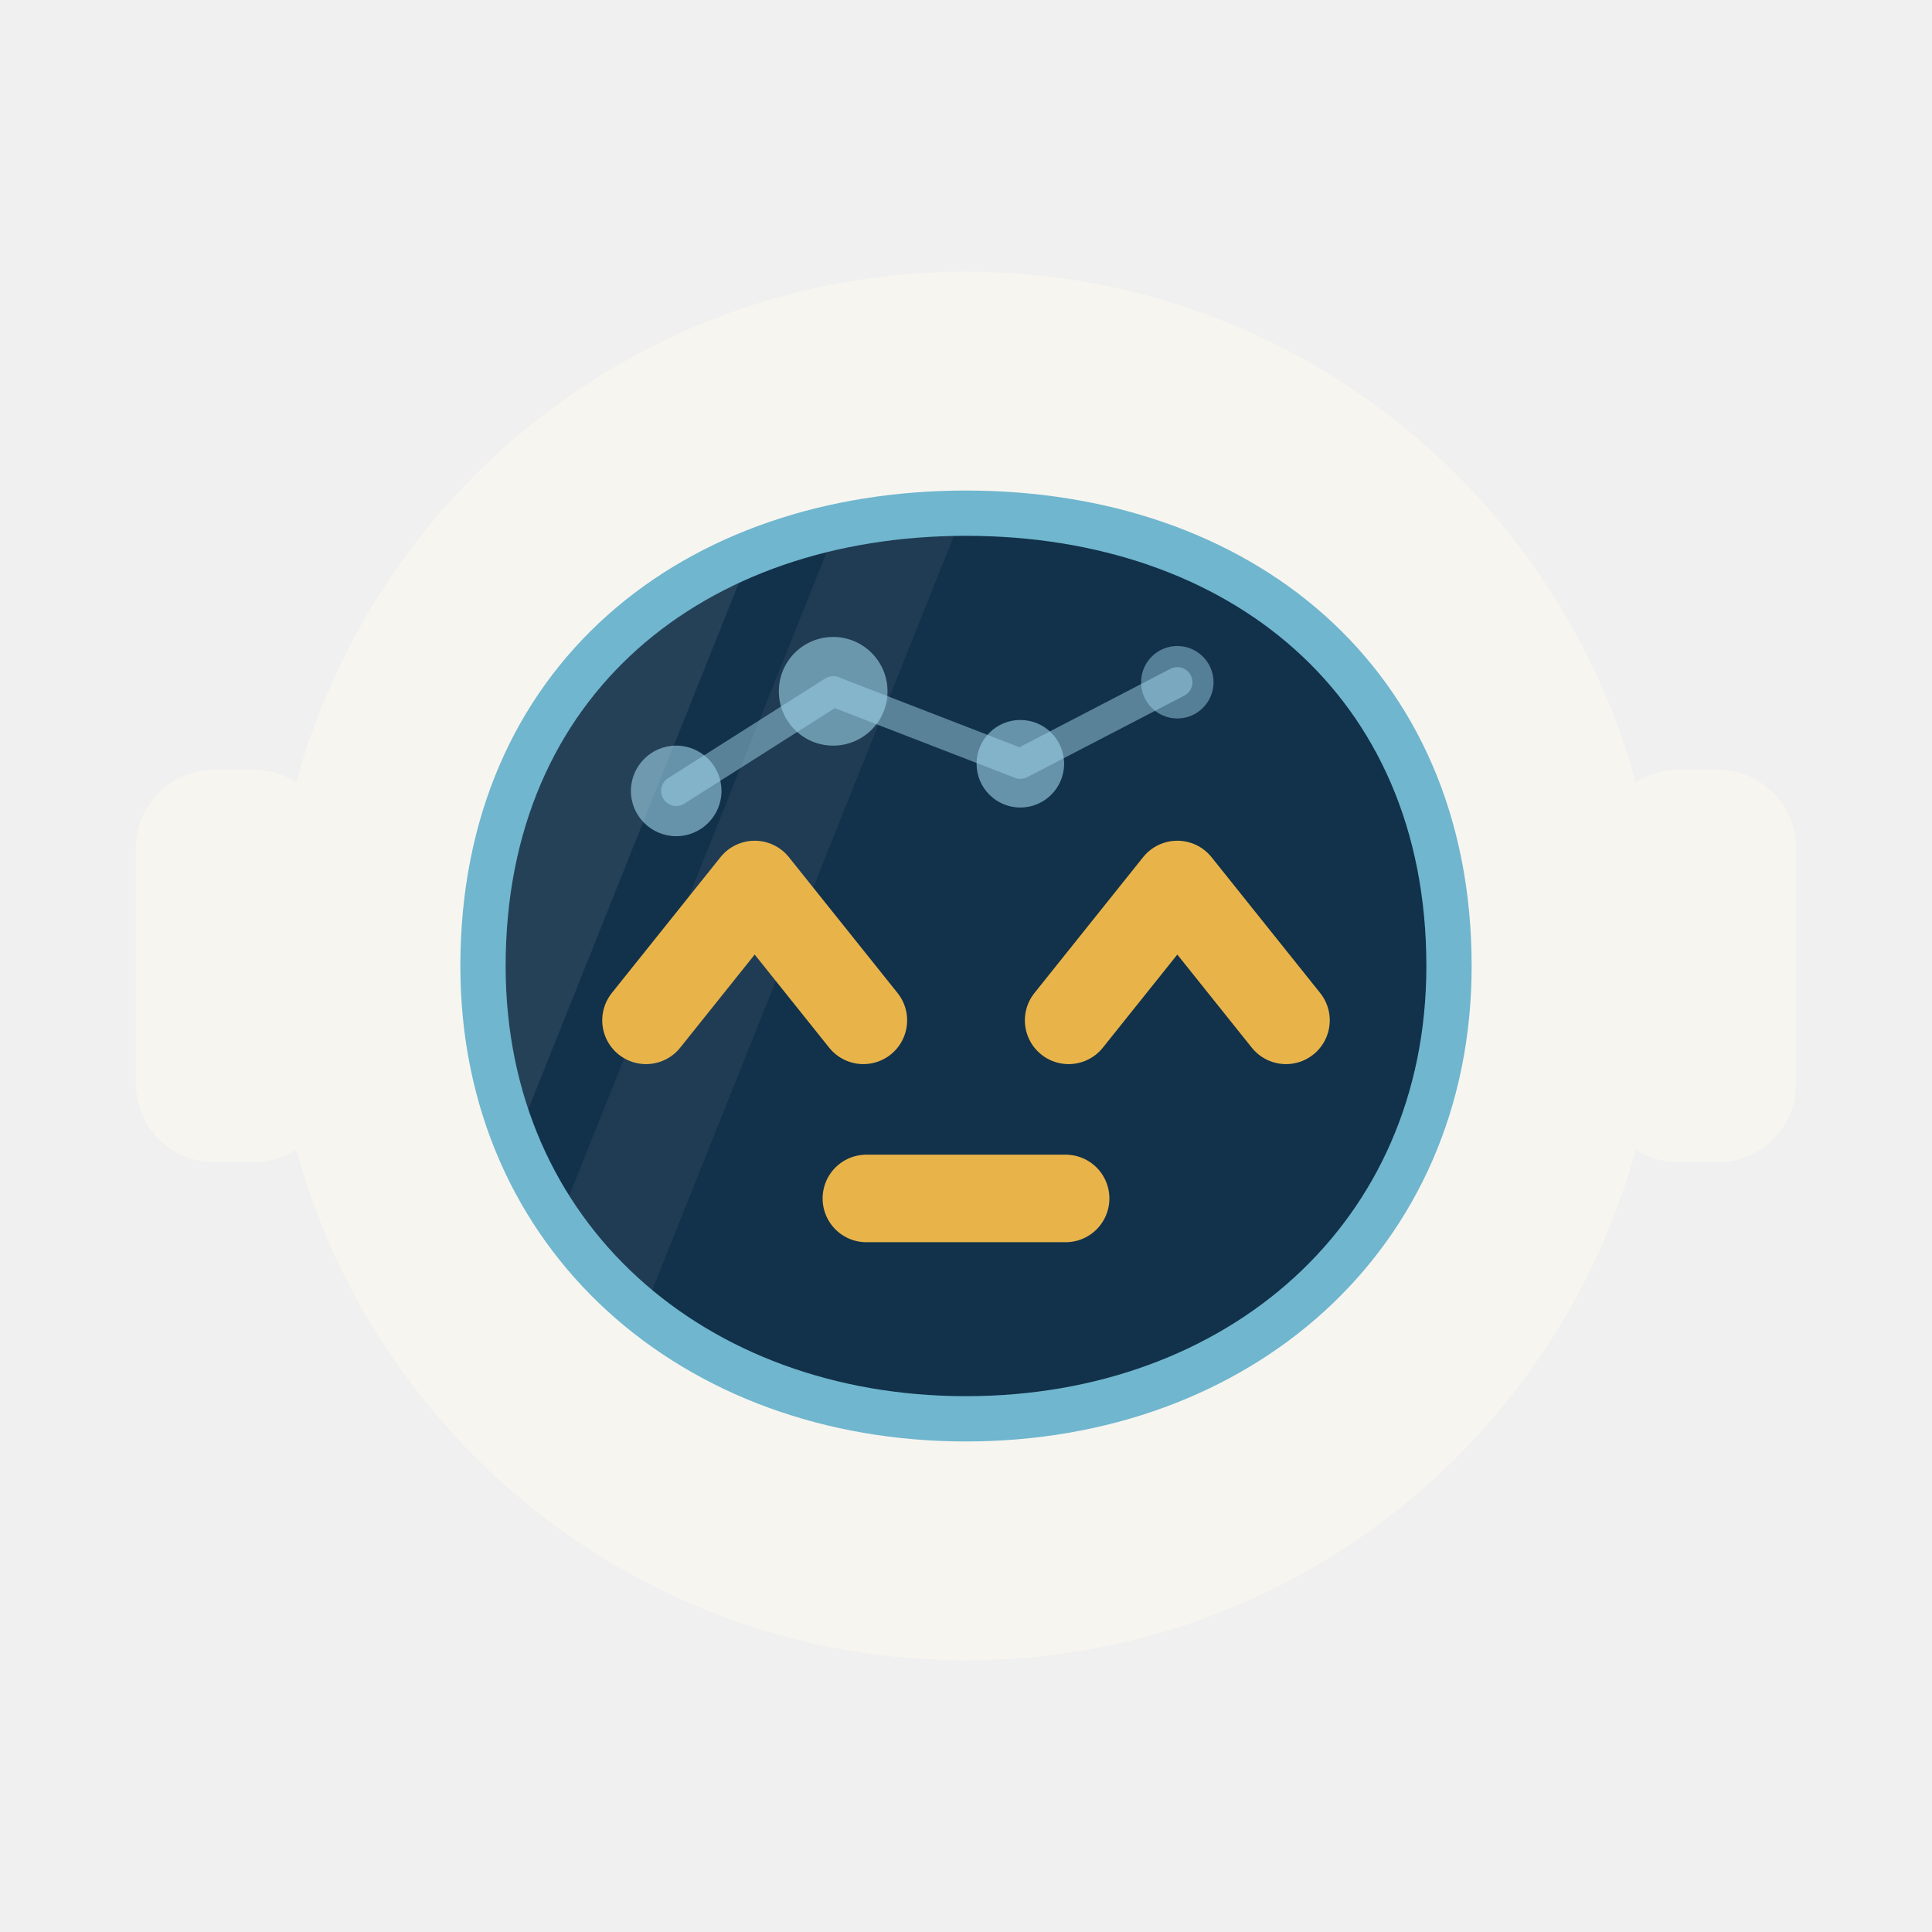
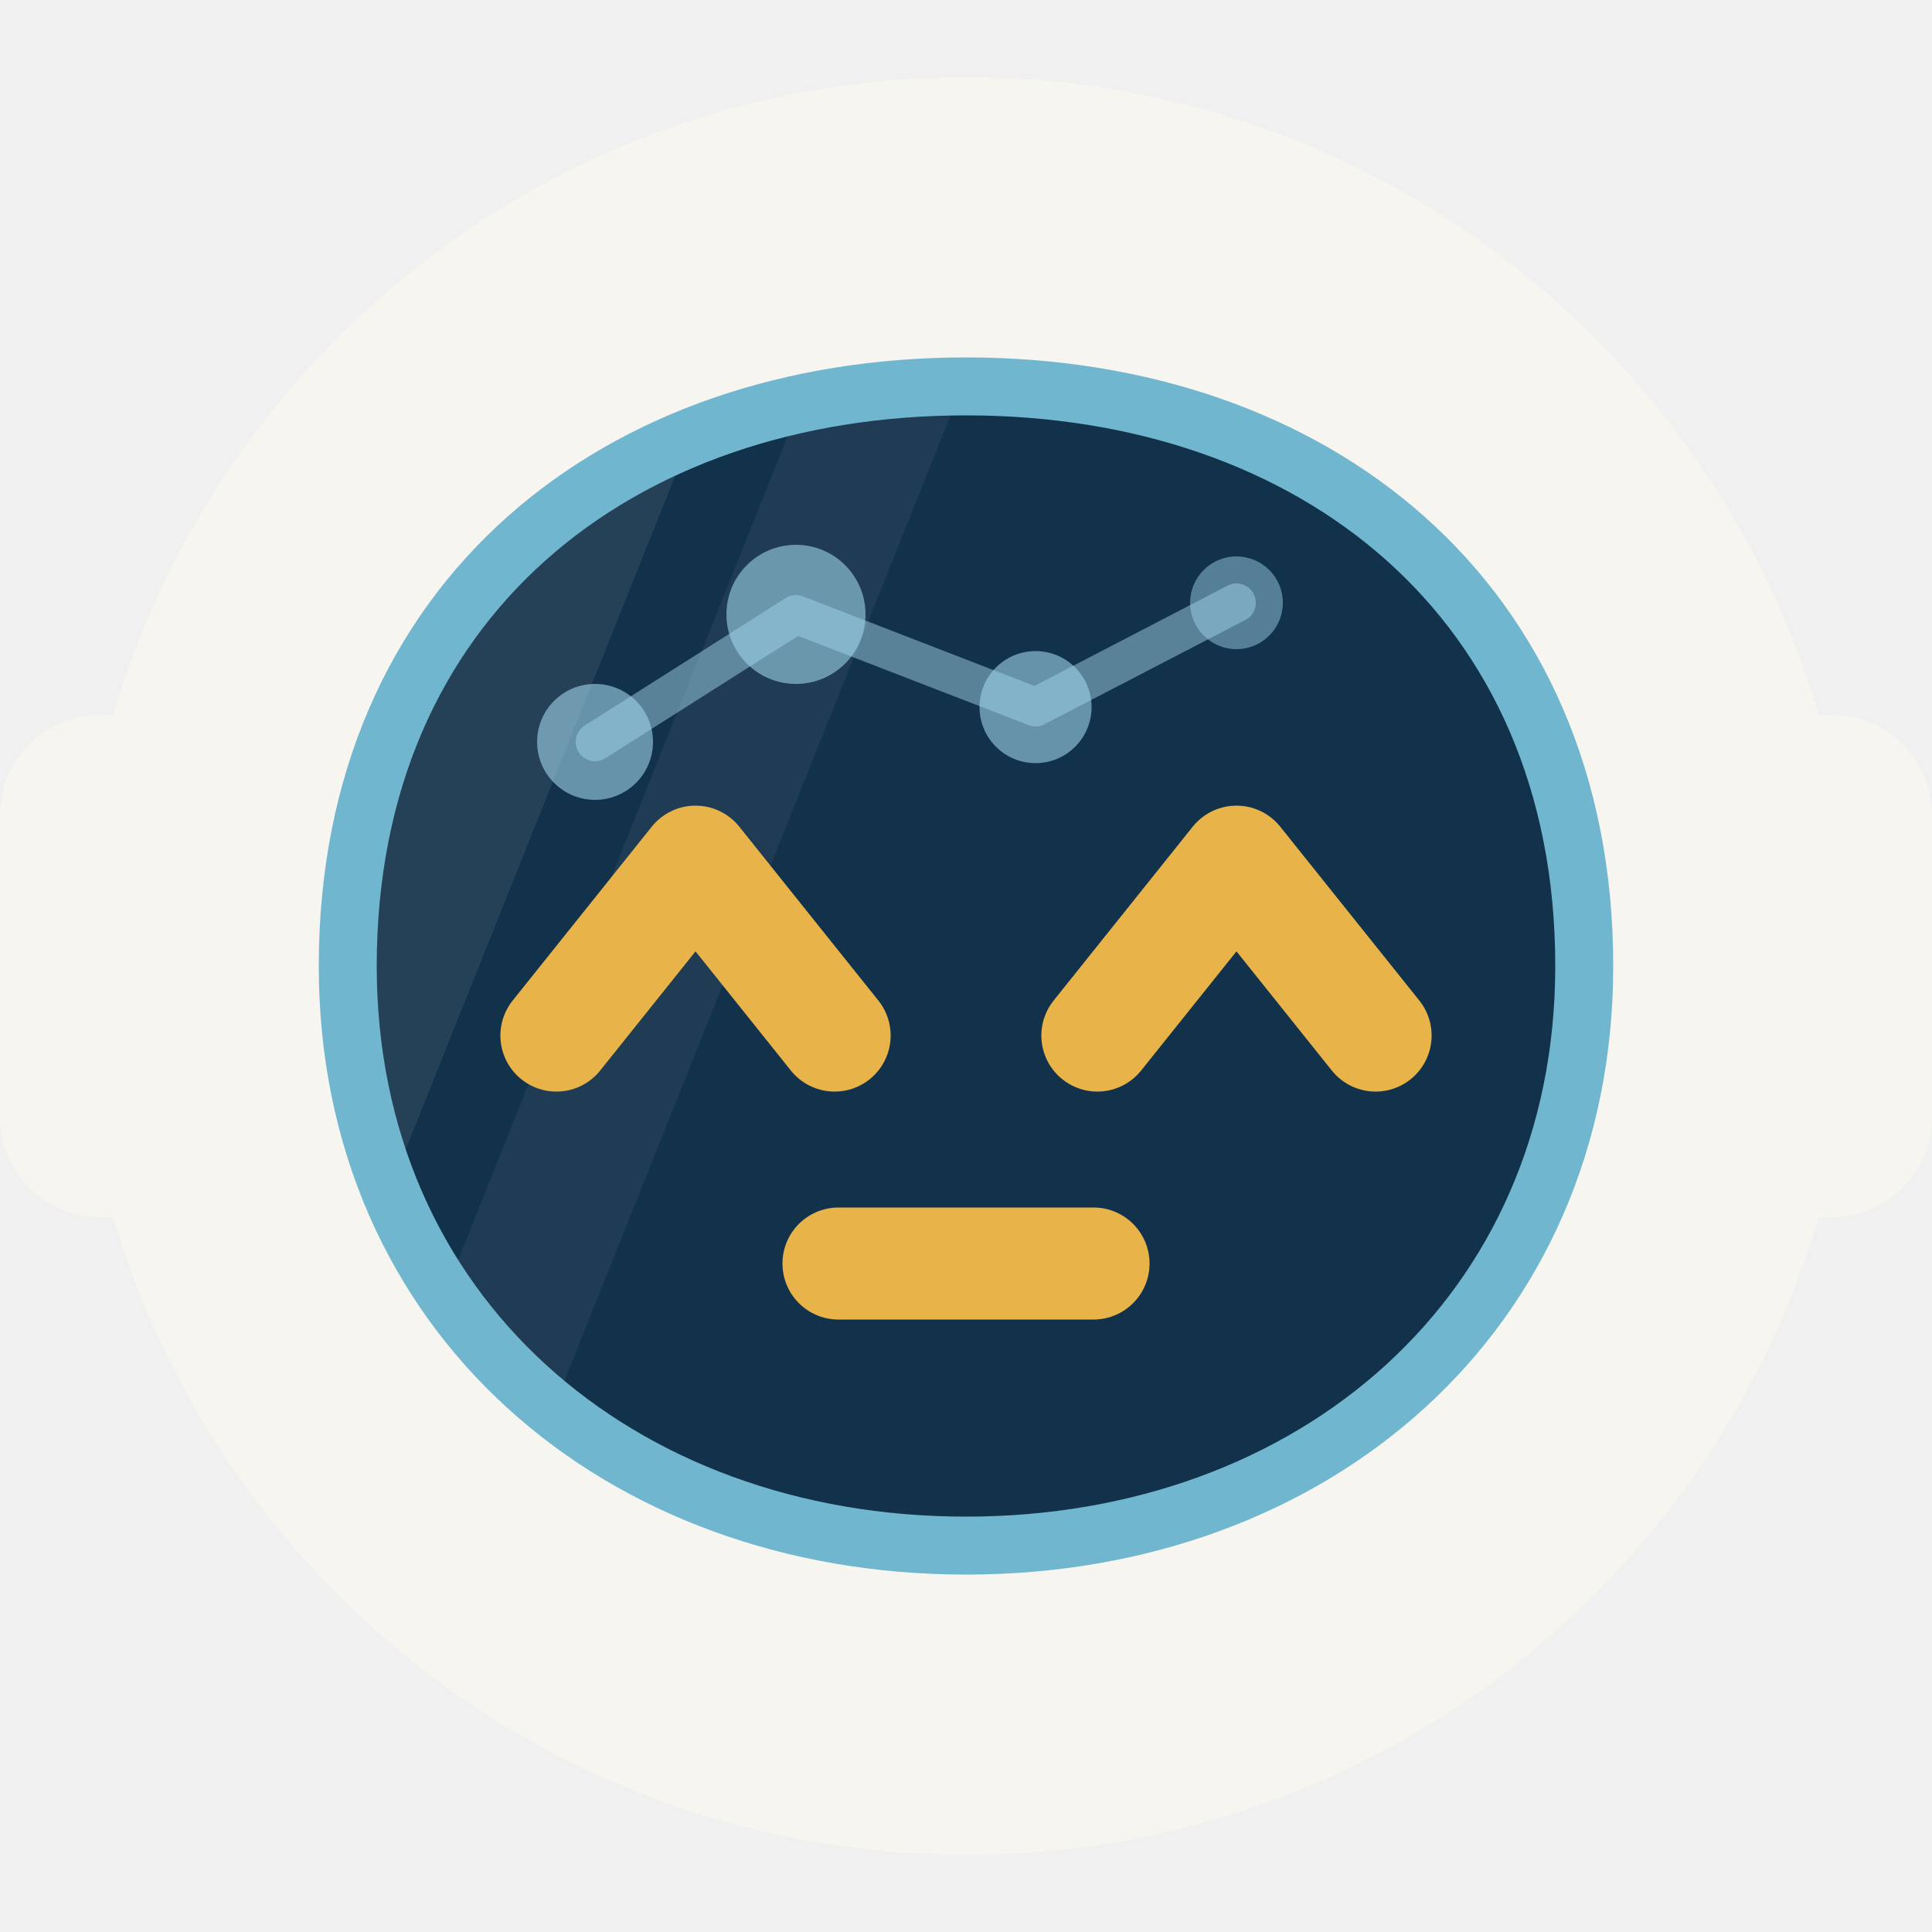
- <svg xmlns="http://www.w3.org/2000/svg" width="64" height="64" viewBox="0 0 64 64" fill="none">
+ <svg xmlns="http://www.w3.org/2000/svg" width="64" height="64" viewBox="7 7 50 50" fill="none">
  <defs>
    <clipPath id="visor">
      <path d="M16 32C16 22.5 23 17 32 17s16 5.5 16 15c0 9-7 15-16 15s-16-6-16-15Z" />
    </clipPath>
  </defs>
  <circle cx="32" cy="32" r="23" fill="#F7F5F0" />
-   <rect x="4.5" y="25.5" width="6.5" height="13" rx="2.6" fill="#F7F5F0" />
-   <rect x="53" y="25.5" width="6.5" height="13" rx="2.6" fill="#F7F5F0" />
+   <rect x="7" y="25.5" width="6.5" height="13" rx="2.6" fill="#F7F5F0" />
+   <rect x="50.5" y="25.5" width="6.5" height="13" rx="2.6" fill="#F7F5F0" />
  <path d="M16 32C16 22.5 23 17 32 17s16 5.5 16 15c0 9-7 15-16 15s-16-6-16-15Z" fill="#12314A" />
  <g clip-path="url(#visor)">
    <path d="M6 48 22 8h7L13 48Z" fill="#FFFFFF" opacity=".08" />
    <path d="M31.5 8h4L19.5 48h-4Z" fill="#FFFFFF" opacity=".055" />
    <path d="m22.4 26.2 5.2-3.3 6.2 2.4 5.2-2.7" stroke="#9FD4E8" stroke-width="1" stroke-linecap="round" stroke-linejoin="round" opacity=".5" />
    <circle cx="22.4" cy="26.2" r="1.5" fill="#9FD4E8" opacity=".6" />
    <circle cx="27.6" cy="22.9" r="1.8" fill="#9FD4E8" opacity=".6" />
    <circle cx="33.8" cy="25.3" r="1.45" fill="#9FD4E8" opacity=".6" />
    <circle cx="39" cy="22.6" r="1.2" fill="#9FD4E8" opacity=".48" />
  </g>
  <path d="M16 32C16 22.5 23 17 32 17s16 5.5 16 15c0 9-7 15-16 15s-16-6-16-15Z" fill="none" stroke="#6FB6CE" stroke-width="1.5" />
  <path d="m21.4 33.8 3.6-4.5 3.6 4.5" stroke="#E8B44A" stroke-width="2.9" stroke-linecap="round" stroke-linejoin="round" />
  <path d="m35.4 33.8 3.6-4.5 3.6 4.5" stroke="#E8B44A" stroke-width="2.9" stroke-linecap="round" stroke-linejoin="round" />
  <path d="M28.7 39.7h6.6" stroke="#E8B44A" stroke-width="2.9" stroke-linecap="round" />
</svg>
